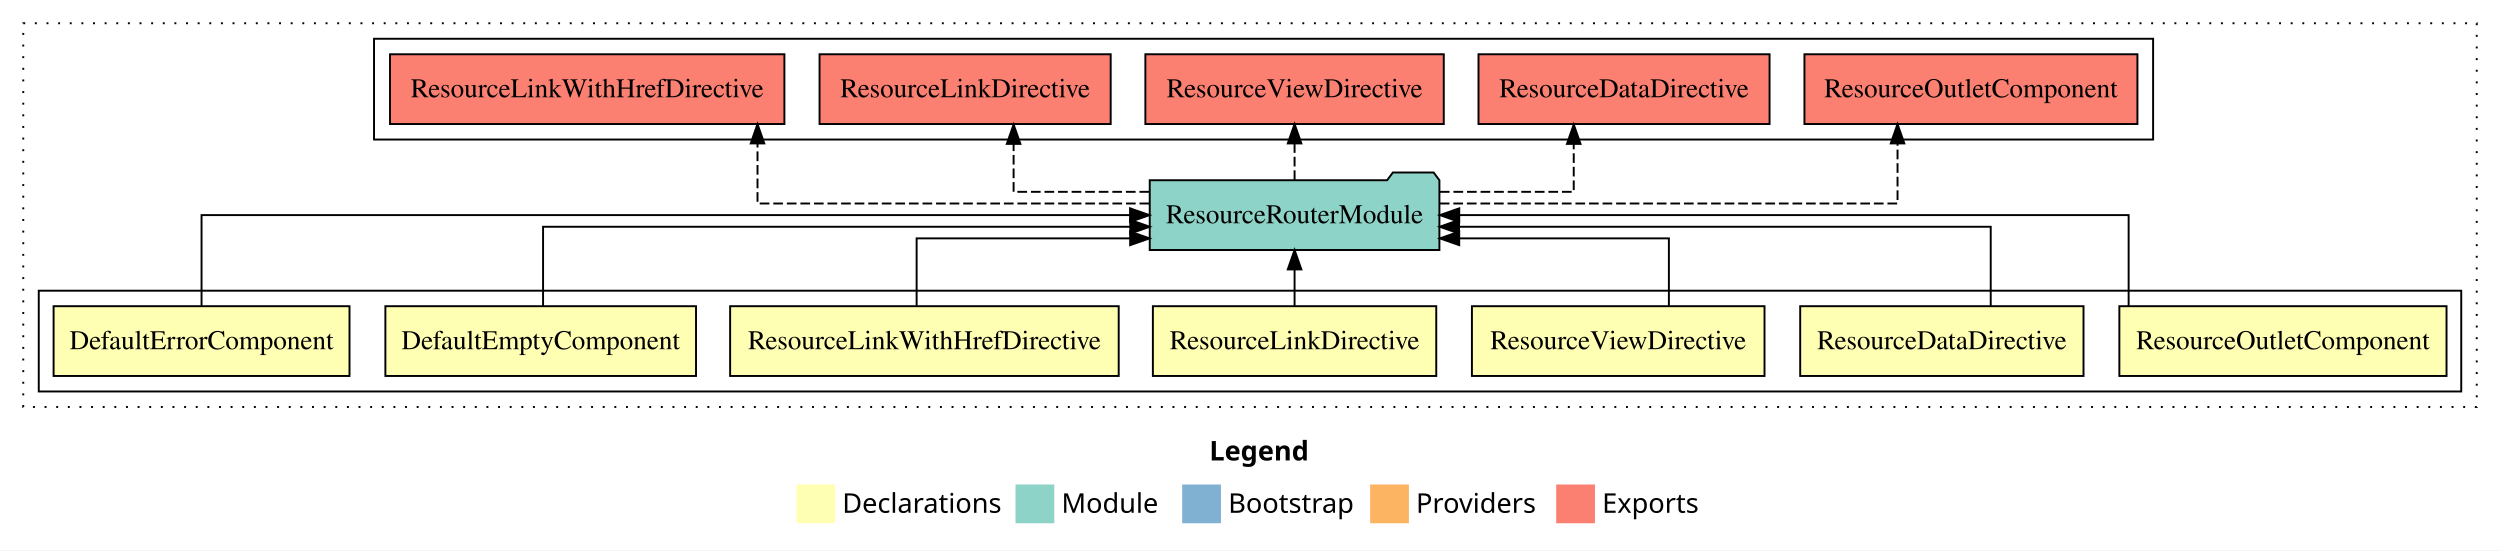
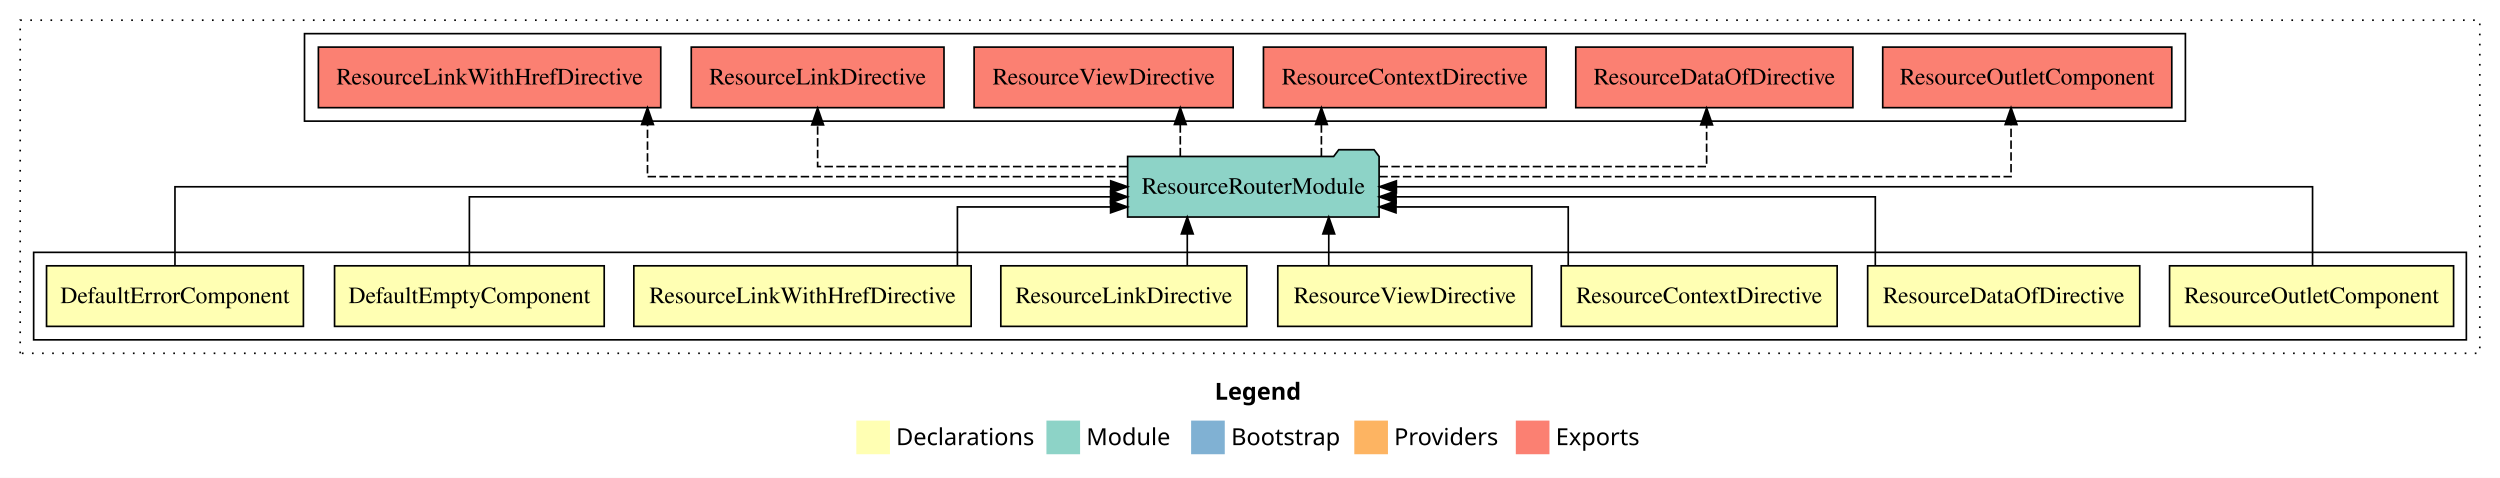
- <svg xmlns="http://www.w3.org/2000/svg" width="1290pt" height="284pt" viewBox="0.00 0.00 1290.00 284.00">
+ <svg xmlns="http://www.w3.org/2000/svg" width="1486pt" height="284pt" viewBox="0.00 0.00 1486.00 284.00">
  <g id="graph0" class="graph" transform="scale(1 1) rotate(0) translate(4 280)">
-     <polygon fill="#ffffff" stroke="transparent" points="-4,4 -4,-280 1286,-280 1286,4 -4,4" />
-     <text text-anchor="start" x="620.009" y="-42.4" font-family="sans-serif" font-weight="bold" font-size="14.00" fill="#000000">Legend</text>
-     <polygon fill="#ffffb3" stroke="transparent" points="407,-10 407,-30 427,-30 427,-10 407,-10" />
-     <text text-anchor="start" x="430.629" y="-15.4" font-family="sans-serif" font-size="14.00" fill="#000000">  Declarations</text>
-     <polygon fill="#8dd3c7" stroke="transparent" points="520,-10 520,-30 540,-30 540,-10 520,-10" />
-     <text text-anchor="start" x="543.725" y="-15.4" font-family="sans-serif" font-size="14.00" fill="#000000">  Module</text>
-     <polygon fill="#80b1d3" stroke="transparent" points="606,-10 606,-30 626,-30 626,-10 606,-10" />
-     <text text-anchor="start" x="629.781" y="-15.4" font-family="sans-serif" font-size="14.00" fill="#000000">  Bootstrap</text>
-     <polygon fill="#fdb462" stroke="transparent" points="703,-10 703,-30 723,-30 723,-10 703,-10" />
-     <text text-anchor="start" x="726.673" y="-15.4" font-family="sans-serif" font-size="14.00" fill="#000000">  Providers</text>
-     <polygon fill="#fb8072" stroke="transparent" points="799,-10 799,-30 819,-30 819,-10 799,-10" />
-     <text text-anchor="start" x="822.726" y="-15.4" font-family="sans-serif" font-size="14.00" fill="#000000">  Exports</text>
+     <polygon fill="#ffffff" stroke="transparent" points="-4,4 -4,-280 1482,-280 1482,4 -4,4" />
+     <text text-anchor="start" x="718.009" y="-42.4" font-family="sans-serif" font-weight="bold" font-size="14.00" fill="#000000">Legend</text>
+     <polygon fill="#ffffb3" stroke="transparent" points="505,-10 505,-30 525,-30 525,-10 505,-10" />
+     <text text-anchor="start" x="528.629" y="-15.4" font-family="sans-serif" font-size="14.00" fill="#000000">  Declarations</text>
+     <polygon fill="#8dd3c7" stroke="transparent" points="618,-10 618,-30 638,-30 638,-10 618,-10" />
+     <text text-anchor="start" x="641.725" y="-15.4" font-family="sans-serif" font-size="14.00" fill="#000000">  Module</text>
+     <polygon fill="#80b1d3" stroke="transparent" points="704,-10 704,-30 724,-30 724,-10 704,-10" />
+     <text text-anchor="start" x="727.781" y="-15.4" font-family="sans-serif" font-size="14.00" fill="#000000">  Bootstrap</text>
+     <polygon fill="#fdb462" stroke="transparent" points="801,-10 801,-30 821,-30 821,-10 801,-10" />
+     <text text-anchor="start" x="824.673" y="-15.4" font-family="sans-serif" font-size="14.00" fill="#000000">  Providers</text>
+     <polygon fill="#fb8072" stroke="transparent" points="897,-10 897,-30 917,-30 917,-10 897,-10" />
+     <text text-anchor="start" x="920.726" y="-15.4" font-family="sans-serif" font-size="14.00" fill="#000000">  Exports</text>
    <g id="clust1" class="cluster">
-       <polygon fill="none" stroke="#000000" stroke-dasharray="1,5" points="8,-70 8,-268 1274,-268 1274,-70 8,-70" />
+       <polygon fill="none" stroke="#000000" stroke-dasharray="1,5" points="8,-70 8,-268 1470,-268 1470,-70 8,-70" />
    </g>
    <g id="clust2" class="cluster">
-       <polygon fill="none" stroke="#000000" points="16,-78 16,-130 1266,-130 1266,-78 16,-78" />
+       <polygon fill="none" stroke="#000000" points="16,-78 16,-130 1462,-130 1462,-78 16,-78" />
    </g>
-     <g id="clust11" class="cluster">
-       <polygon fill="none" stroke="#000000" points="189,-208 189,-260 1107,-260 1107,-208 189,-208" />
+     <g id="clust12" class="cluster">
+       <polygon fill="none" stroke="#000000" points="177,-208 177,-260 1295,-260 1295,-208 177,-208" />
    </g>
    <g id="node1" class="node">
-       <polygon fill="#ffffb3" stroke="#000000" points="1258.411,-122 1089.589,-122 1089.589,-86 1258.411,-86 1258.411,-122" />
-       <text text-anchor="middle" x="1174" y="-99.8" font-family="Times,serif" font-size="14.00" fill="#000000">ResourceOutletComponent</text>
+       <polygon fill="#ffffb3" stroke="#000000" points="1454.411,-122 1285.589,-122 1285.589,-86 1454.411,-86 1454.411,-122" />
+       <text text-anchor="middle" x="1370" y="-99.8" font-family="Times,serif" font-size="14.00" fill="#000000">ResourceOutletComponent</text>
    </g>
-     <g id="node8" class="node">
-       <polygon fill="#8dd3c7" stroke="#000000" points="738.738,-187 735.738,-191 714.738,-191 711.738,-187 589.262,-187 589.262,-151 738.738,-151 738.738,-187" />
-       <text text-anchor="middle" x="664" y="-164.8" font-family="Times,serif" font-size="14.00" fill="#000000">ResourceRouterModule</text>
+     <g id="node9" class="node">
+       <polygon fill="#8dd3c7" stroke="#000000" points="815.738,-187 812.738,-191 791.738,-191 788.738,-187 666.262,-187 666.262,-151 815.738,-151 815.738,-187" />
+       <text text-anchor="middle" x="741" y="-164.8" font-family="Times,serif" font-size="14.00" fill="#000000">ResourceRouterModule</text>
    </g>
    <g id="edge1" class="edge">
-       <path fill="none" stroke="#000000" d="M1094.375,-122.106C1094.375,-141.339 1094.375,-169 1094.375,-169 1094.375,-169 748.966,-169 748.966,-169" />
-       <polygon fill="#000000" stroke="#000000" points="748.966,-165.5 738.966,-169 748.966,-172.5 748.966,-165.5" />
+       <path fill="none" stroke="#000000" d="M1370.581,-122.106C1370.581,-141.339 1370.581,-169 1370.581,-169 1370.581,-169 826.005,-169 826.005,-169" />
+       <polygon fill="#000000" stroke="#000000" points="826.005,-165.5 816.005,-169 826.005,-172.5 826.005,-165.5" />
    </g>
    <g id="node2" class="node">
-       <polygon fill="#ffffb3" stroke="#000000" points="1071.095,-122 924.905,-122 924.905,-86 1071.095,-86 1071.095,-122" />
-       <text text-anchor="middle" x="998" y="-99.8" font-family="Times,serif" font-size="14.00" fill="#000000">ResourceDataDirective</text>
+       <polygon fill="#ffffb3" stroke="#000000" points="1267.862,-122 1106.138,-122 1106.138,-86 1267.862,-86 1267.862,-122" />
+       <text text-anchor="middle" x="1187" y="-99.8" font-family="Times,serif" font-size="14.00" fill="#000000">ResourceDataOfDirective</text>
    </g>
    <g id="edge2" class="edge">
-       <path fill="none" stroke="#000000" d="M1023.213,-122.022C1023.213,-139.373 1023.213,-163 1023.213,-163 1023.213,-163 748.866,-163 748.866,-163" />
-       <polygon fill="#000000" stroke="#000000" points="748.866,-159.5 738.866,-163 748.866,-166.5 748.866,-159.5" />
+       <path fill="none" stroke="#000000" d="M1110.682,-122.022C1110.682,-139.373 1110.682,-163 1110.682,-163 1110.682,-163 825.811,-163 825.811,-163" />
+       <polygon fill="#000000" stroke="#000000" points="825.811,-159.5 815.811,-163 825.811,-166.5 825.811,-159.5" />
    </g>
    <g id="node3" class="node">
+       <polygon fill="#ffffb3" stroke="#000000" points="1088.002,-122 923.998,-122 923.998,-86 1088.002,-86 1088.002,-122" />
+       <text text-anchor="middle" x="1006" y="-99.8" font-family="Times,serif" font-size="14.00" fill="#000000">ResourceContextDirective</text>
+     </g>
+     <g id="edge3" class="edge">
+       <path fill="none" stroke="#000000" d="M928.159,-122.24C928.159,-137.571 928.159,-157 928.159,-157 928.159,-157 825.777,-157 825.777,-157" />
+       <polygon fill="#000000" stroke="#000000" points="825.777,-153.5 815.777,-157 825.777,-160.5 825.777,-153.5" />
+     </g>
+     <g id="node4" class="node">
      <polygon fill="#ffffb3" stroke="#000000" points="906.488,-122 755.512,-122 755.512,-86 906.488,-86 906.488,-122" />
      <text text-anchor="middle" x="831" y="-99.8" font-family="Times,serif" font-size="14.00" fill="#000000">ResourceViewDirective</text>
    </g>
-     <g id="edge3" class="edge">
-       <path fill="none" stroke="#000000" d="M857.146,-122.24C857.146,-137.571 857.146,-157 857.146,-157 857.146,-157 748.952,-157 748.952,-157" />
-       <polygon fill="#000000" stroke="#000000" points="748.952,-153.5 738.952,-157 748.952,-160.5 748.952,-153.5" />
+     <g id="edge4" class="edge">
+       <path fill="none" stroke="#000000" d="M785.813,-122.106C785.813,-122.106 785.813,-140.991 785.813,-140.991" />
+       <polygon fill="#000000" stroke="#000000" points="782.313,-140.991 785.813,-150.991 789.313,-140.991 782.313,-140.991" />
    </g>
-     <g id="node4" class="node">
+     <g id="node5" class="node">
      <polygon fill="#ffffb3" stroke="#000000" points="737.112,-122 590.888,-122 590.888,-86 737.112,-86 737.112,-122" />
      <text text-anchor="middle" x="664" y="-99.8" font-family="Times,serif" font-size="14.00" fill="#000000">ResourceLinkDirective</text>
    </g>
-     <g id="edge4" class="edge">
-       <path fill="none" stroke="#000000" d="M664,-122.106C664,-122.106 664,-140.991 664,-140.991" />
-       <polygon fill="#000000" stroke="#000000" points="660.5,-140.991 664,-150.991 667.5,-140.991 660.5,-140.991" />
+     <g id="edge5" class="edge">
+       <path fill="none" stroke="#000000" d="M701.718,-122.106C701.718,-122.106 701.718,-140.991 701.718,-140.991" />
+       <polygon fill="#000000" stroke="#000000" points="698.218,-140.991 701.718,-150.991 705.218,-140.991 698.218,-140.991" />
    </g>
-     <g id="node5" class="node">
+     <g id="node6" class="node">
      <polygon fill="#ffffb3" stroke="#000000" points="573.25,-122 372.75,-122 372.75,-86 573.25,-86 573.25,-122" />
      <text text-anchor="middle" x="473" y="-99.8" font-family="Times,serif" font-size="14.00" fill="#000000">ResourceLinkWithHrefDirective</text>
    </g>
-     <g id="edge5" class="edge">
-       <path fill="none" stroke="#000000" d="M468.981,-122.24C468.981,-137.571 468.981,-157 468.981,-157 468.981,-157 579.159,-157 579.159,-157" />
-       <polygon fill="#000000" stroke="#000000" points="579.159,-160.5 589.159,-157 579.158,-153.5 579.159,-160.5" />
+     <g id="edge6" class="edge">
+       <path fill="none" stroke="#000000" d="M565.09,-122.24C565.09,-137.571 565.09,-157 565.09,-157 565.09,-157 656.143,-157 656.143,-157" />
+       <polygon fill="#000000" stroke="#000000" points="656.143,-160.5 666.143,-157 656.143,-153.5 656.143,-160.5" />
    </g>
-     <g id="node6" class="node">
+     <g id="node7" class="node">
      <polygon fill="#ffffb3" stroke="#000000" points="355.144,-122 194.856,-122 194.856,-86 355.144,-86 355.144,-122" />
      <text text-anchor="middle" x="275" y="-99.8" font-family="Times,serif" font-size="14.00" fill="#000000">DefaultEmptyComponent</text>
    </g>
-     <g id="edge6" class="edge">
-       <path fill="none" stroke="#000000" d="M276.224,-122.022C276.224,-139.373 276.224,-163 276.224,-163 276.224,-163 579.233,-163 579.233,-163" />
-       <polygon fill="#000000" stroke="#000000" points="579.233,-166.5 589.233,-163 579.233,-159.5 579.233,-166.5" />
+     <g id="edge7" class="edge">
+       <path fill="none" stroke="#000000" d="M275,-122.022C275,-139.373 275,-163 275,-163 275,-163 656.129,-163 656.129,-163" />
+       <polygon fill="#000000" stroke="#000000" points="656.129,-166.5 666.129,-163 656.129,-159.5 656.129,-166.5" />
    </g>
-     <g id="node7" class="node">
+     <g id="node8" class="node">
      <polygon fill="#ffffb3" stroke="#000000" points="176.345,-122 23.655,-122 23.655,-86 176.345,-86 176.345,-122" />
      <text text-anchor="middle" x="100" y="-99.8" font-family="Times,serif" font-size="14.00" fill="#000000">DefaultErrorComponent</text>
    </g>
-     <g id="edge7" class="edge">
-       <path fill="none" stroke="#000000" d="M100,-122.106C100,-141.339 100,-169 100,-169 100,-169 579.105,-169 579.105,-169" />
-       <polygon fill="#000000" stroke="#000000" points="579.105,-172.5 589.105,-169 579.105,-165.5 579.105,-172.5" />
-     </g>
-     <g id="node9" class="node">
-       <polygon fill="#fb8072" stroke="#000000" points="1098.911,-252 927.089,-252 927.089,-216 1098.911,-216 1098.911,-252" />
-       <text text-anchor="middle" x="1013" y="-229.8" font-family="Times,serif" font-size="14.00" fill="#000000">ResourceOutletComponent </text>
-     </g>
    <g id="edge8" class="edge">
-       <path fill="none" stroke="#000000" stroke-dasharray="5,2" d="M738.919,-175C830.982,-175 975.129,-175 975.129,-175 975.129,-175 975.129,-205.977 975.129,-205.977" />
-       <polygon fill="#000000" stroke="#000000" points="971.629,-205.977 975.129,-215.977 978.629,-205.977 971.629,-205.977" />
+       <path fill="none" stroke="#000000" d="M100,-122.106C100,-141.339 100,-169 100,-169 100,-169 656.215,-169 656.215,-169" />
+       <polygon fill="#000000" stroke="#000000" points="656.215,-172.5 666.215,-169 656.215,-165.5 656.215,-172.5" />
    </g>
    <g id="node10" class="node">
-       <polygon fill="#fb8072" stroke="#000000" points="909.095,-252 758.905,-252 758.905,-216 909.095,-216 909.095,-252" />
-       <text text-anchor="middle" x="834" y="-229.8" font-family="Times,serif" font-size="14.00" fill="#000000">ResourceDataDirective </text>
+       <polygon fill="#fb8072" stroke="#000000" points="1286.911,-252 1115.089,-252 1115.089,-216 1286.911,-216 1286.911,-252" />
+       <text text-anchor="middle" x="1201" y="-229.8" font-family="Times,serif" font-size="14.00" fill="#000000">ResourceOutletComponent </text>
    </g>
    <g id="edge9" class="edge">
-       <path fill="none" stroke="#000000" stroke-dasharray="5,2" d="M738.978,-181C773.98,-181 808.049,-181 808.049,-181 808.049,-181 808.049,-205.76 808.049,-205.76" />
-       <polygon fill="#000000" stroke="#000000" points="804.55,-205.76 808.049,-215.76 811.55,-205.76 804.55,-205.76" />
+       <path fill="none" stroke="#000000" stroke-dasharray="5,2" d="M815.874,-175C943.936,-175 1191.363,-175 1191.363,-175 1191.363,-175 1191.363,-205.977 1191.363,-205.977" />
+       <polygon fill="#000000" stroke="#000000" points="1187.863,-205.977 1191.363,-215.977 1194.863,-205.977 1187.863,-205.977" />
    </g>
    <g id="node11" class="node">
-       <polygon fill="#fb8072" stroke="#000000" points="740.987,-252 587.013,-252 587.013,-216 740.987,-216 740.987,-252" />
-       <text text-anchor="middle" x="664" y="-229.8" font-family="Times,serif" font-size="14.00" fill="#000000">ResourceViewDirective </text>
+       <polygon fill="#fb8072" stroke="#000000" points="1097.362,-252 932.638,-252 932.638,-216 1097.362,-216 1097.362,-252" />
+       <text text-anchor="middle" x="1015" y="-229.8" font-family="Times,serif" font-size="14.00" fill="#000000">ResourceDataOfDirective </text>
    </g>
    <g id="edge10" class="edge">
-       <path fill="none" stroke="#000000" stroke-dasharray="5,2" d="M664,-187.106C664,-187.106 664,-205.991 664,-205.991" />
-       <polygon fill="#000000" stroke="#000000" points="660.5,-205.991 664,-215.991 667.5,-205.991 660.5,-205.991" />
+       <path fill="none" stroke="#000000" stroke-dasharray="5,2" d="M816.046,-181C895.762,-181 1010.41,-181 1010.41,-181 1010.41,-181 1010.41,-205.76 1010.41,-205.76" />
+       <polygon fill="#000000" stroke="#000000" points="1006.91,-205.76 1010.41,-215.76 1013.91,-205.76 1006.91,-205.76" />
    </g>
    <g id="node12" class="node">
-       <polygon fill="#fb8072" stroke="#000000" points="569.112,-252 418.888,-252 418.888,-216 569.112,-216 569.112,-252" />
-       <text text-anchor="middle" x="494" y="-229.8" font-family="Times,serif" font-size="14.00" fill="#000000">ResourceLinkDirective </text>
+       <polygon fill="#fb8072" stroke="#000000" points="915.001,-252 746.999,-252 746.999,-216 915.001,-216 915.001,-252" />
+       <text text-anchor="middle" x="831" y="-229.8" font-family="Times,serif" font-size="14.00" fill="#000000">ResourceContextDirective </text>
    </g>
    <g id="edge11" class="edge">
-       <path fill="none" stroke="#000000" stroke-dasharray="5,2" d="M588.961,-181C553.585,-181 519.019,-181 519.019,-181 519.019,-181 519.019,-205.76 519.019,-205.76" />
-       <polygon fill="#000000" stroke="#000000" points="515.519,-205.76 519.019,-215.76 522.519,-205.76 515.519,-205.76" />
+       <path fill="none" stroke="#000000" stroke-dasharray="5,2" d="M781.434,-187.106C781.434,-187.106 781.434,-205.991 781.434,-205.991" />
+       <polygon fill="#000000" stroke="#000000" points="777.934,-205.991 781.434,-215.991 784.934,-205.991 777.934,-205.991" />
    </g>
    <g id="node13" class="node">
-       <polygon fill="#fb8072" stroke="#000000" points="400.75,-252 197.25,-252 197.25,-216 400.75,-216 400.75,-252" />
-       <text text-anchor="middle" x="299" y="-229.8" font-family="Times,serif" font-size="14.00" fill="#000000">ResourceLinkWithHrefDirective </text>
+       <polygon fill="#fb8072" stroke="#000000" points="728.987,-252 575.013,-252 575.013,-216 728.987,-216 728.987,-252" />
+       <text text-anchor="middle" x="652" y="-229.8" font-family="Times,serif" font-size="14.00" fill="#000000">ResourceViewDirective </text>
    </g>
    <g id="edge12" class="edge">
-       <path fill="none" stroke="#000000" stroke-dasharray="5,2" d="M589.006,-175C506.934,-175 386.875,-175 386.875,-175 386.875,-175 386.875,-205.977 386.875,-205.977" />
-       <polygon fill="#000000" stroke="#000000" points="383.375,-205.977 386.875,-215.977 390.375,-205.977 383.375,-205.977" />
+       <path fill="none" stroke="#000000" stroke-dasharray="5,2" d="M697.562,-187.106C697.562,-187.106 697.562,-205.991 697.562,-205.991" />
+       <polygon fill="#000000" stroke="#000000" points="694.062,-205.991 697.562,-215.991 701.062,-205.991 694.062,-205.991" />
+     </g>
+     <g id="node14" class="node">
+       <polygon fill="#fb8072" stroke="#000000" points="557.112,-252 406.888,-252 406.888,-216 557.112,-216 557.112,-252" />
+       <text text-anchor="middle" x="482" y="-229.8" font-family="Times,serif" font-size="14.00" fill="#000000">ResourceLinkDirective </text>
+     </g>
+     <g id="edge13" class="edge">
+       <path fill="none" stroke="#000000" stroke-dasharray="5,2" d="M666.087,-181C589.594,-181 482,-181 482,-181 482,-181 482,-205.76 482,-205.76" />
+       <polygon fill="#000000" stroke="#000000" points="478.5,-205.76 482,-215.76 485.5,-205.76 478.5,-205.76" />
+     </g>
+     <g id="node15" class="node">
+       <polygon fill="#fb8072" stroke="#000000" points="388.75,-252 185.25,-252 185.25,-216 388.75,-216 388.75,-252" />
+       <text text-anchor="middle" x="287" y="-229.8" font-family="Times,serif" font-size="14.00" fill="#000000">ResourceLinkWithHrefDirective </text>
+     </g>
+     <g id="edge14" class="edge">
+       <path fill="none" stroke="#000000" stroke-dasharray="5,2" d="M665.944,-175C560.402,-175 380.875,-175 380.875,-175 380.875,-175 380.875,-205.977 380.875,-205.977" />
+       <polygon fill="#000000" stroke="#000000" points="377.375,-205.977 380.875,-215.977 384.375,-205.977 377.375,-205.977" />
    </g>
  </g>
</svg>
